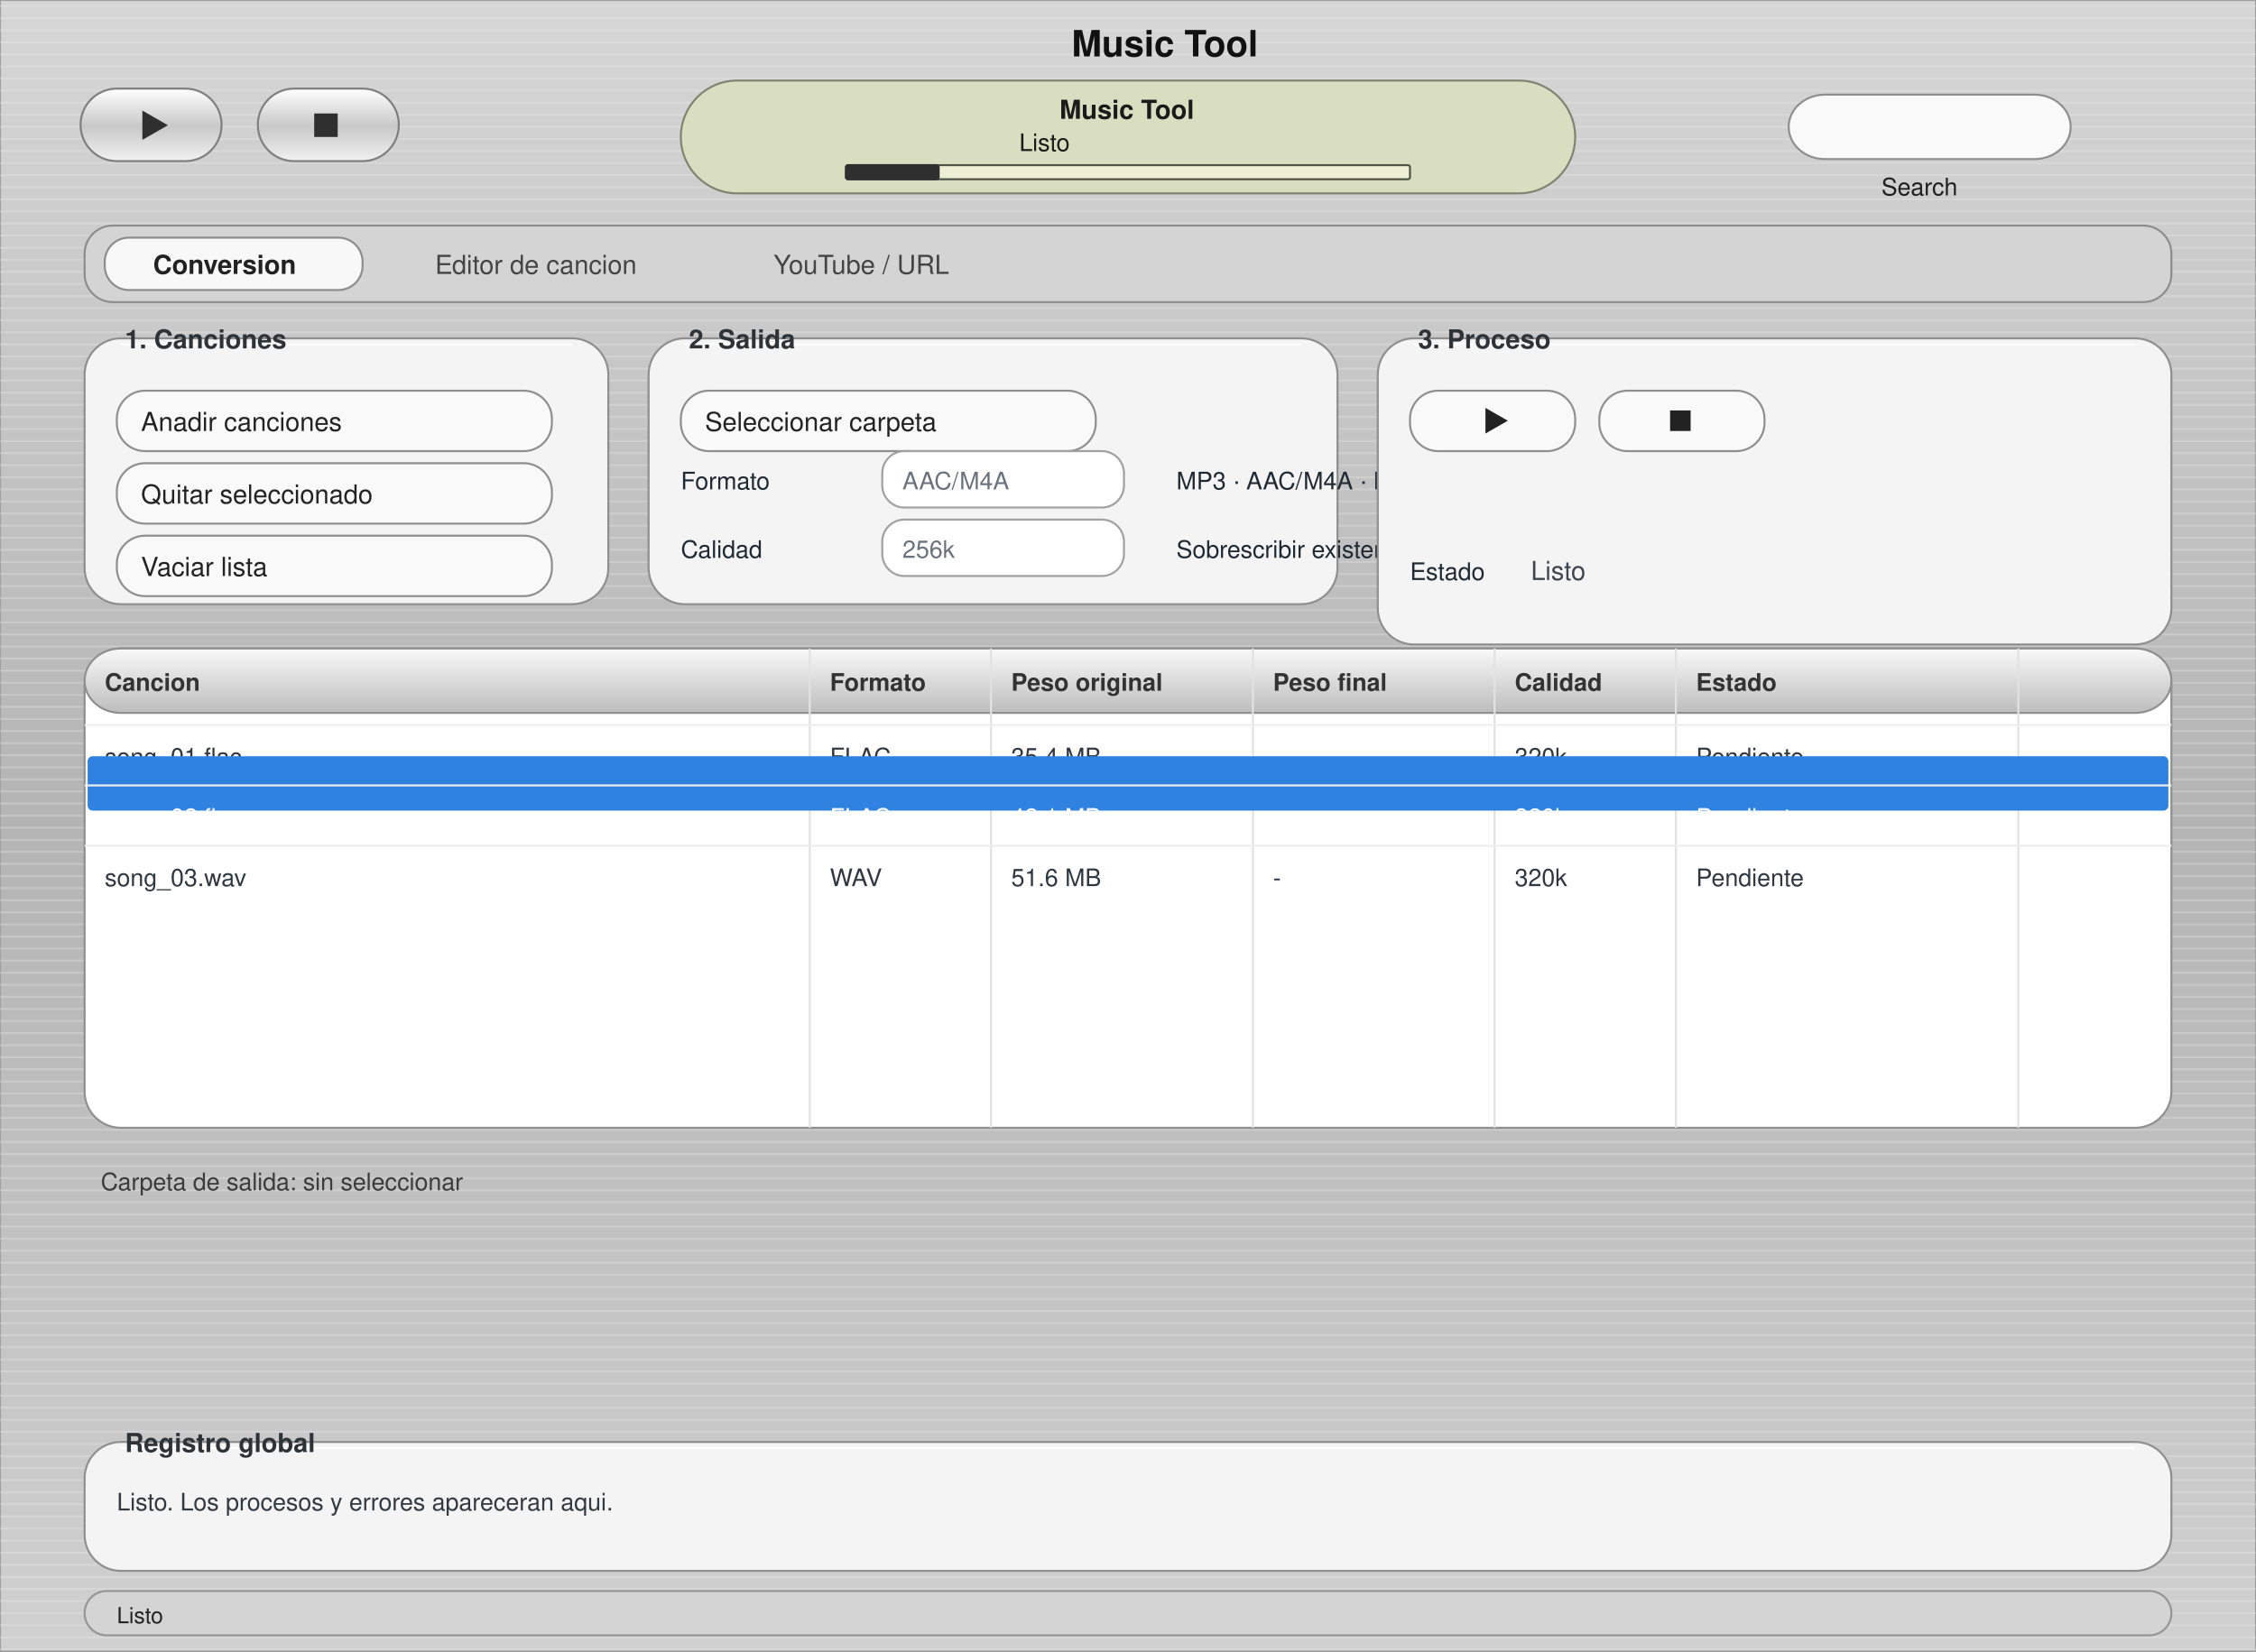
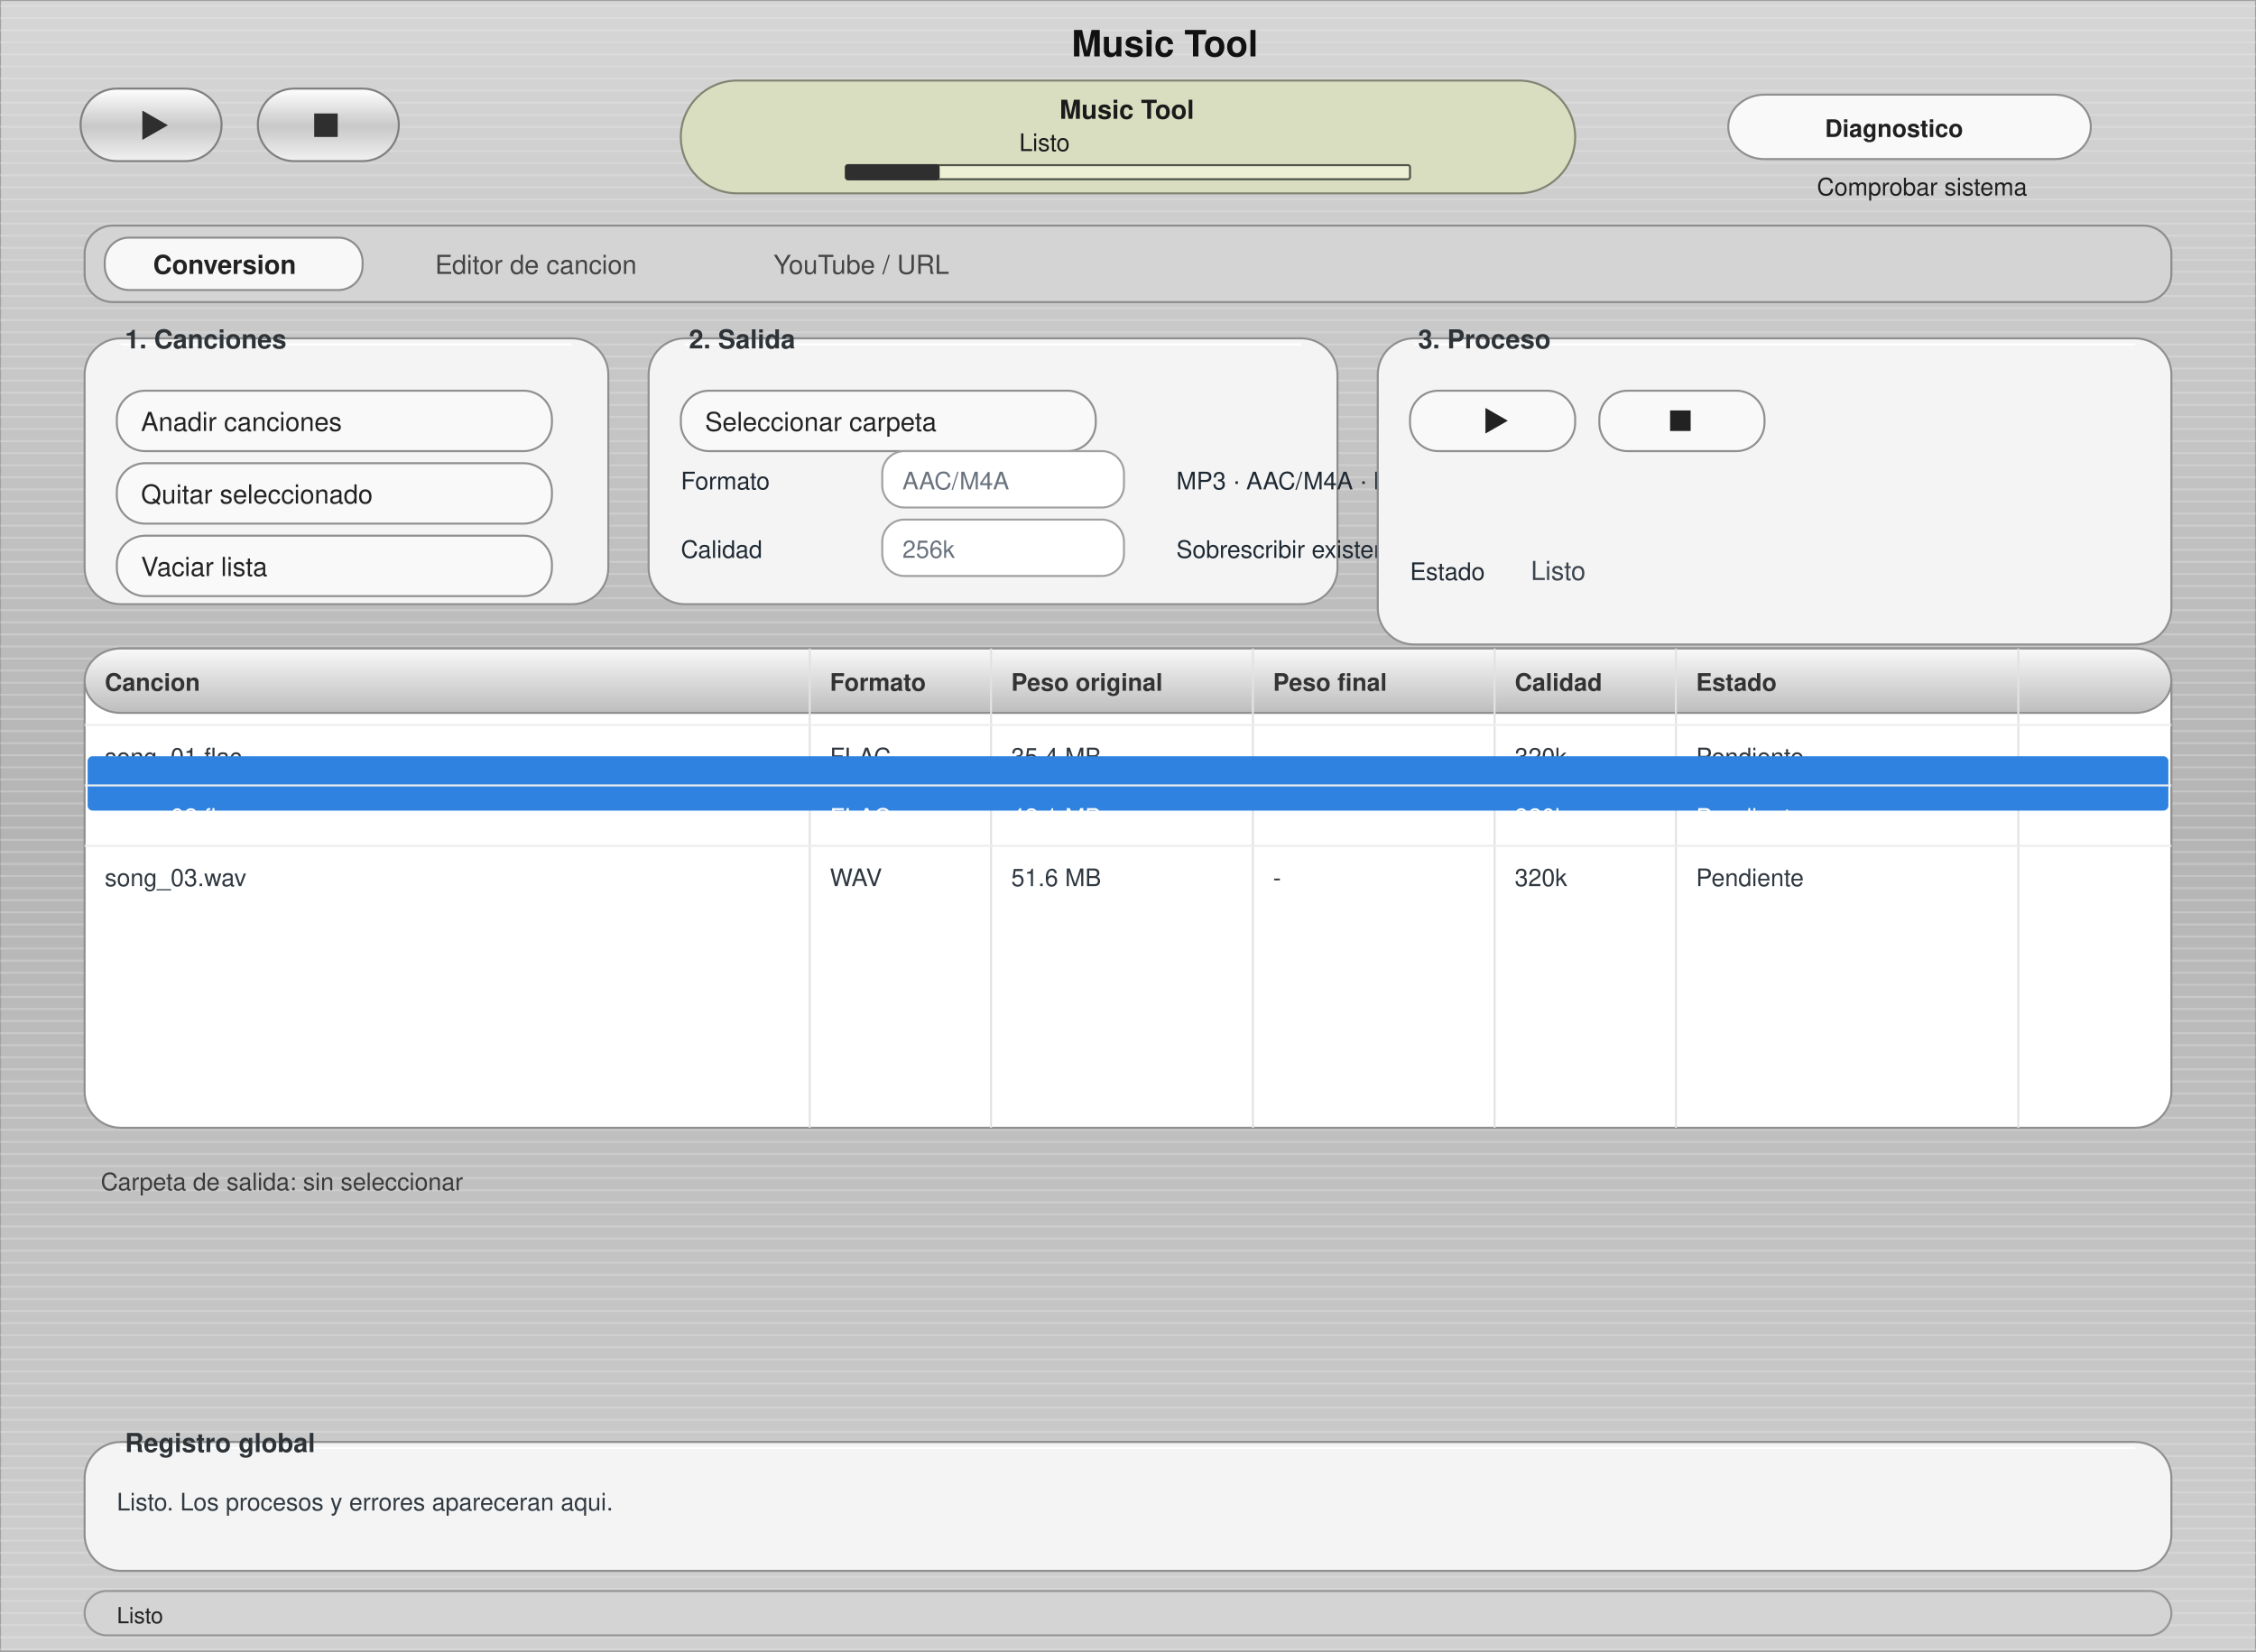
<svg xmlns="http://www.w3.org/2000/svg" width="1120" height="820" viewBox="0 0 1120 820">
  <defs>
    <linearGradient id="metal" x1="0" x2="0" y1="0" y2="1">
      <stop offset="0" stop-color="#d6d6d6" />
      <stop offset="0.5" stop-color="#b4b4b4" />
      <stop offset="1" stop-color="#d0d0d0" />
    </linearGradient>
    <linearGradient id="buttonChrome" x1="0" x2="0" y1="0" y2="1">
      <stop offset="0" stop-color="#ffffff" />
      <stop offset="0.52" stop-color="#c8c8c8" />
      <stop offset="1" stop-color="#f1f1f1" />
    </linearGradient>
    <linearGradient id="tableHeader" x1="0" x2="0" y1="0" y2="1">
      <stop offset="0" stop-color="#f9f9f9" />
      <stop offset="1" stop-color="#bdbdbd" />
    </linearGradient>
  </defs>
  <rect x="0" y="0" width="1120" height="820" rx="0" fill="url(#metal)" stroke="#a0a0a0" />
  <line x1="0" y1="3" x2="1120" y2="3" stroke="#eeeeee" opacity="0.28" />
  <line x1="0" y1="9" x2="1120" y2="9" stroke="#eeeeee" opacity="0.28" />
  <line x1="0" y1="15" x2="1120" y2="15" stroke="#eeeeee" opacity="0.28" />
  <line x1="0" y1="21" x2="1120" y2="21" stroke="#eeeeee" opacity="0.28" />
  <line x1="0" y1="27" x2="1120" y2="27" stroke="#eeeeee" opacity="0.28" />
  <line x1="0" y1="33" x2="1120" y2="33" stroke="#eeeeee" opacity="0.28" />
  <line x1="0" y1="39" x2="1120" y2="39" stroke="#eeeeee" opacity="0.28" />
  <line x1="0" y1="45" x2="1120" y2="45" stroke="#eeeeee" opacity="0.28" />
  <line x1="0" y1="51" x2="1120" y2="51" stroke="#eeeeee" opacity="0.28" />
  <line x1="0" y1="57" x2="1120" y2="57" stroke="#eeeeee" opacity="0.28" />
  <line x1="0" y1="63" x2="1120" y2="63" stroke="#eeeeee" opacity="0.28" />
  <line x1="0" y1="69" x2="1120" y2="69" stroke="#eeeeee" opacity="0.28" />
  <line x1="0" y1="75" x2="1120" y2="75" stroke="#eeeeee" opacity="0.28" />
  <line x1="0" y1="81" x2="1120" y2="81" stroke="#eeeeee" opacity="0.28" />
  <line x1="0" y1="87" x2="1120" y2="87" stroke="#eeeeee" opacity="0.28" />
  <line x1="0" y1="93" x2="1120" y2="93" stroke="#eeeeee" opacity="0.28" />
  <line x1="0" y1="99" x2="1120" y2="99" stroke="#eeeeee" opacity="0.28" />
  <line x1="0" y1="105" x2="1120" y2="105" stroke="#eeeeee" opacity="0.28" />
  <line x1="0" y1="111" x2="1120" y2="111" stroke="#eeeeee" opacity="0.28" />
  <line x1="0" y1="117" x2="1120" y2="117" stroke="#eeeeee" opacity="0.28" />
  <line x1="0" y1="123" x2="1120" y2="123" stroke="#eeeeee" opacity="0.28" />
  <line x1="0" y1="129" x2="1120" y2="129" stroke="#eeeeee" opacity="0.28" />
  <line x1="0" y1="135" x2="1120" y2="135" stroke="#eeeeee" opacity="0.28" />
  <line x1="0" y1="141" x2="1120" y2="141" stroke="#eeeeee" opacity="0.28" />
  <line x1="0" y1="147" x2="1120" y2="147" stroke="#eeeeee" opacity="0.28" />
  <line x1="0" y1="153" x2="1120" y2="153" stroke="#eeeeee" opacity="0.28" />
  <line x1="0" y1="159" x2="1120" y2="159" stroke="#eeeeee" opacity="0.28" />
  <line x1="0" y1="165" x2="1120" y2="165" stroke="#eeeeee" opacity="0.28" />
  <line x1="0" y1="171" x2="1120" y2="171" stroke="#eeeeee" opacity="0.28" />
  <line x1="0" y1="177" x2="1120" y2="177" stroke="#eeeeee" opacity="0.28" />
  <line x1="0" y1="183" x2="1120" y2="183" stroke="#eeeeee" opacity="0.28" />
  <line x1="0" y1="189" x2="1120" y2="189" stroke="#eeeeee" opacity="0.28" />
  <line x1="0" y1="195" x2="1120" y2="195" stroke="#eeeeee" opacity="0.28" />
  <line x1="0" y1="201" x2="1120" y2="201" stroke="#eeeeee" opacity="0.28" />
  <line x1="0" y1="207" x2="1120" y2="207" stroke="#eeeeee" opacity="0.28" />
  <line x1="0" y1="213" x2="1120" y2="213" stroke="#eeeeee" opacity="0.28" />
  <line x1="0" y1="219" x2="1120" y2="219" stroke="#eeeeee" opacity="0.28" />
  <line x1="0" y1="225" x2="1120" y2="225" stroke="#eeeeee" opacity="0.28" />
  <line x1="0" y1="231" x2="1120" y2="231" stroke="#eeeeee" opacity="0.28" />
  <line x1="0" y1="237" x2="1120" y2="237" stroke="#eeeeee" opacity="0.28" />
  <line x1="0" y1="243" x2="1120" y2="243" stroke="#eeeeee" opacity="0.28" />
  <line x1="0" y1="249" x2="1120" y2="249" stroke="#eeeeee" opacity="0.28" />
  <line x1="0" y1="255" x2="1120" y2="255" stroke="#eeeeee" opacity="0.28" />
  <line x1="0" y1="261" x2="1120" y2="261" stroke="#eeeeee" opacity="0.28" />
  <line x1="0" y1="267" x2="1120" y2="267" stroke="#eeeeee" opacity="0.28" />
  <line x1="0" y1="273" x2="1120" y2="273" stroke="#eeeeee" opacity="0.28" />
  <line x1="0" y1="279" x2="1120" y2="279" stroke="#eeeeee" opacity="0.28" />
  <line x1="0" y1="285" x2="1120" y2="285" stroke="#eeeeee" opacity="0.28" />
  <line x1="0" y1="291" x2="1120" y2="291" stroke="#eeeeee" opacity="0.28" />
  <line x1="0" y1="297" x2="1120" y2="297" stroke="#eeeeee" opacity="0.28" />
  <line x1="0" y1="303" x2="1120" y2="303" stroke="#eeeeee" opacity="0.28" />
  <line x1="0" y1="309" x2="1120" y2="309" stroke="#eeeeee" opacity="0.28" />
  <line x1="0" y1="315" x2="1120" y2="315" stroke="#eeeeee" opacity="0.28" />
  <line x1="0" y1="321" x2="1120" y2="321" stroke="#eeeeee" opacity="0.28" />
  <line x1="0" y1="327" x2="1120" y2="327" stroke="#eeeeee" opacity="0.28" />
  <line x1="0" y1="333" x2="1120" y2="333" stroke="#eeeeee" opacity="0.28" />
  <line x1="0" y1="339" x2="1120" y2="339" stroke="#eeeeee" opacity="0.28" />
  <line x1="0" y1="345" x2="1120" y2="345" stroke="#eeeeee" opacity="0.28" />
  <line x1="0" y1="351" x2="1120" y2="351" stroke="#eeeeee" opacity="0.28" />
  <line x1="0" y1="357" x2="1120" y2="357" stroke="#eeeeee" opacity="0.28" />
  <line x1="0" y1="363" x2="1120" y2="363" stroke="#eeeeee" opacity="0.28" />
  <line x1="0" y1="369" x2="1120" y2="369" stroke="#eeeeee" opacity="0.28" />
  <line x1="0" y1="375" x2="1120" y2="375" stroke="#eeeeee" opacity="0.28" />
  <line x1="0" y1="381" x2="1120" y2="381" stroke="#eeeeee" opacity="0.28" />
  <line x1="0" y1="387" x2="1120" y2="387" stroke="#eeeeee" opacity="0.28" />
  <line x1="0" y1="393" x2="1120" y2="393" stroke="#eeeeee" opacity="0.28" />
  <line x1="0" y1="399" x2="1120" y2="399" stroke="#eeeeee" opacity="0.28" />
  <line x1="0" y1="405" x2="1120" y2="405" stroke="#eeeeee" opacity="0.28" />
  <line x1="0" y1="411" x2="1120" y2="411" stroke="#eeeeee" opacity="0.28" />
  <line x1="0" y1="417" x2="1120" y2="417" stroke="#eeeeee" opacity="0.28" />
  <line x1="0" y1="423" x2="1120" y2="423" stroke="#eeeeee" opacity="0.28" />
  <line x1="0" y1="429" x2="1120" y2="429" stroke="#eeeeee" opacity="0.28" />
  <line x1="0" y1="435" x2="1120" y2="435" stroke="#eeeeee" opacity="0.28" />
  <line x1="0" y1="441" x2="1120" y2="441" stroke="#eeeeee" opacity="0.28" />
  <line x1="0" y1="447" x2="1120" y2="447" stroke="#eeeeee" opacity="0.28" />
  <line x1="0" y1="453" x2="1120" y2="453" stroke="#eeeeee" opacity="0.28" />
  <line x1="0" y1="459" x2="1120" y2="459" stroke="#eeeeee" opacity="0.28" />
  <line x1="0" y1="465" x2="1120" y2="465" stroke="#eeeeee" opacity="0.28" />
  <line x1="0" y1="471" x2="1120" y2="471" stroke="#eeeeee" opacity="0.28" />
  <line x1="0" y1="477" x2="1120" y2="477" stroke="#eeeeee" opacity="0.28" />
  <line x1="0" y1="483" x2="1120" y2="483" stroke="#eeeeee" opacity="0.28" />
  <line x1="0" y1="489" x2="1120" y2="489" stroke="#eeeeee" opacity="0.28" />
  <line x1="0" y1="495" x2="1120" y2="495" stroke="#eeeeee" opacity="0.28" />
  <line x1="0" y1="501" x2="1120" y2="501" stroke="#eeeeee" opacity="0.28" />
  <line x1="0" y1="507" x2="1120" y2="507" stroke="#eeeeee" opacity="0.28" />
  <line x1="0" y1="513" x2="1120" y2="513" stroke="#eeeeee" opacity="0.28" />
  <line x1="0" y1="519" x2="1120" y2="519" stroke="#eeeeee" opacity="0.28" />
  <line x1="0" y1="525" x2="1120" y2="525" stroke="#eeeeee" opacity="0.28" />
  <line x1="0" y1="531" x2="1120" y2="531" stroke="#eeeeee" opacity="0.28" />
  <line x1="0" y1="537" x2="1120" y2="537" stroke="#eeeeee" opacity="0.28" />
  <line x1="0" y1="543" x2="1120" y2="543" stroke="#eeeeee" opacity="0.28" />
  <line x1="0" y1="549" x2="1120" y2="549" stroke="#eeeeee" opacity="0.28" />
  <line x1="0" y1="555" x2="1120" y2="555" stroke="#eeeeee" opacity="0.28" />
  <line x1="0" y1="561" x2="1120" y2="561" stroke="#eeeeee" opacity="0.28" />
  <line x1="0" y1="567" x2="1120" y2="567" stroke="#eeeeee" opacity="0.28" />
  <line x1="0" y1="573" x2="1120" y2="573" stroke="#eeeeee" opacity="0.28" />
  <line x1="0" y1="579" x2="1120" y2="579" stroke="#eeeeee" opacity="0.28" />
  <line x1="0" y1="585" x2="1120" y2="585" stroke="#eeeeee" opacity="0.28" />
  <line x1="0" y1="591" x2="1120" y2="591" stroke="#eeeeee" opacity="0.28" />
  <line x1="0" y1="597" x2="1120" y2="597" stroke="#eeeeee" opacity="0.28" />
  <line x1="0" y1="603" x2="1120" y2="603" stroke="#eeeeee" opacity="0.28" />
  <line x1="0" y1="609" x2="1120" y2="609" stroke="#eeeeee" opacity="0.28" />
  <line x1="0" y1="615" x2="1120" y2="615" stroke="#eeeeee" opacity="0.28" />
  <line x1="0" y1="621" x2="1120" y2="621" stroke="#eeeeee" opacity="0.28" />
  <line x1="0" y1="627" x2="1120" y2="627" stroke="#eeeeee" opacity="0.28" />
  <line x1="0" y1="633" x2="1120" y2="633" stroke="#eeeeee" opacity="0.28" />
  <line x1="0" y1="639" x2="1120" y2="639" stroke="#eeeeee" opacity="0.28" />
  <line x1="0" y1="645" x2="1120" y2="645" stroke="#eeeeee" opacity="0.28" />
  <line x1="0" y1="651" x2="1120" y2="651" stroke="#eeeeee" opacity="0.28" />
  <line x1="0" y1="657" x2="1120" y2="657" stroke="#eeeeee" opacity="0.28" />
  <line x1="0" y1="663" x2="1120" y2="663" stroke="#eeeeee" opacity="0.28" />
  <line x1="0" y1="669" x2="1120" y2="669" stroke="#eeeeee" opacity="0.28" />
  <line x1="0" y1="675" x2="1120" y2="675" stroke="#eeeeee" opacity="0.28" />
  <line x1="0" y1="681" x2="1120" y2="681" stroke="#eeeeee" opacity="0.28" />
  <line x1="0" y1="687" x2="1120" y2="687" stroke="#eeeeee" opacity="0.28" />
  <line x1="0" y1="693" x2="1120" y2="693" stroke="#eeeeee" opacity="0.28" />
  <line x1="0" y1="699" x2="1120" y2="699" stroke="#eeeeee" opacity="0.28" />
  <line x1="0" y1="705" x2="1120" y2="705" stroke="#eeeeee" opacity="0.28" />
  <line x1="0" y1="711" x2="1120" y2="711" stroke="#eeeeee" opacity="0.28" />
  <line x1="0" y1="717" x2="1120" y2="717" stroke="#eeeeee" opacity="0.28" />
  <line x1="0" y1="723" x2="1120" y2="723" stroke="#eeeeee" opacity="0.28" />
  <line x1="0" y1="729" x2="1120" y2="729" stroke="#eeeeee" opacity="0.28" />
  <line x1="0" y1="735" x2="1120" y2="735" stroke="#eeeeee" opacity="0.28" />
  <line x1="0" y1="741" x2="1120" y2="741" stroke="#eeeeee" opacity="0.28" />
  <line x1="0" y1="747" x2="1120" y2="747" stroke="#eeeeee" opacity="0.28" />
  <line x1="0" y1="753" x2="1120" y2="753" stroke="#eeeeee" opacity="0.28" />
  <line x1="0" y1="759" x2="1120" y2="759" stroke="#eeeeee" opacity="0.28" />
  <line x1="0" y1="765" x2="1120" y2="765" stroke="#eeeeee" opacity="0.28" />
  <line x1="0" y1="771" x2="1120" y2="771" stroke="#eeeeee" opacity="0.28" />
  <line x1="0" y1="777" x2="1120" y2="777" stroke="#eeeeee" opacity="0.28" />
  <line x1="0" y1="783" x2="1120" y2="783" stroke="#eeeeee" opacity="0.28" />
  <line x1="0" y1="789" x2="1120" y2="789" stroke="#eeeeee" opacity="0.28" />
  <line x1="0" y1="795" x2="1120" y2="795" stroke="#eeeeee" opacity="0.28" />
  <line x1="0" y1="801" x2="1120" y2="801" stroke="#eeeeee" opacity="0.28" />
  <line x1="0" y1="807" x2="1120" y2="807" stroke="#eeeeee" opacity="0.28" />
  <line x1="0" y1="813" x2="1120" y2="813" stroke="#eeeeee" opacity="0.28" />
  <line x1="0" y1="819" x2="1120" y2="819" stroke="#eeeeee" opacity="0.28" />
  <text x="532" y="28" font-family="-apple-system, BlinkMacSystemFont, Helvetica, Arial, sans-serif" font-size="18" font-weight="700" fill="#111111">Music Tool</text>
  <rect x="40" y="44" width="70" height="36" rx="18" fill="url(#buttonChrome)" stroke="#7f7f7f" />
  <text x="69" y="68" font-family="-apple-system, BlinkMacSystemFont, Helvetica, Arial, sans-serif" font-size="16" font-weight="700" fill="#2f2f2f">▶</text>
  <rect x="128" y="44" width="70" height="36" rx="18" fill="url(#buttonChrome)" stroke="#7f7f7f" />
  <text x="157" y="68" font-family="-apple-system, BlinkMacSystemFont, Helvetica, Arial, sans-serif" font-size="16" font-weight="700" fill="#2f2f2f">■</text>
  <rect x="338" y="40" width="444" height="56" rx="28" fill="#d9dec0" stroke="#7f8572" />
  <text x="526" y="59" font-family="-apple-system, BlinkMacSystemFont, Helvetica, Arial, sans-serif" font-size="13" font-weight="700" fill="#1b1b1b">Music Tool</text>
  <text x="506" y="75" font-family="-apple-system, BlinkMacSystemFont, Helvetica, Arial, sans-serif" font-size="12" font-weight="400" fill="#1b1b1b">Listo</text>
  <rect x="420" y="82" width="280" height="7" rx="1" fill="#edf0d5" stroke="#4f5447" />
  <rect x="420" y="82" width="46" height="7" rx="1" fill="#2f2f2f" stroke="#2f2f2f" />
-   <rect x="888" y="47" width="140" height="32" rx="18" fill="#f9f9f9" stroke="#8f8f8f" />
-   <text x="934" y="97" font-family="-apple-system, BlinkMacSystemFont, Helvetica, Arial, sans-serif" font-size="12" font-weight="400" fill="#202020">Search</text>
+   <rect x="858" y="47" width="180" height="32" rx="18" fill="#f9f9f9" stroke="#8f8f8f" />
+   <text x="906" y="68" font-family="-apple-system, BlinkMacSystemFont, Helvetica, Arial, sans-serif" font-size="12" font-weight="700" fill="#202020">Diagnostico</text>
+   <text x="902" y="97" font-family="-apple-system, BlinkMacSystemFont, Helvetica, Arial, sans-serif" font-size="12" font-weight="400" fill="#202020">Comprobar sistema</text>
  <rect x="42" y="112" width="1036" height="38" rx="14" fill="#d4d4d4" stroke="#8d8d8d" />
  <rect x="52" y="118" width="128" height="26" rx="12" fill="#f8f8f8" stroke="#8d8d8d" />
  <text x="76" y="136" font-family="-apple-system, BlinkMacSystemFont, Helvetica, Arial, sans-serif" font-size="13" font-weight="600" fill="#222">Conversion</text>
  <text x="216" y="136" font-family="-apple-system, BlinkMacSystemFont, Helvetica, Arial, sans-serif" font-size="13" font-weight="500" fill="#444">Editor de cancion</text>
  <text x="384" y="136" font-family="-apple-system, BlinkMacSystemFont, Helvetica, Arial, sans-serif" font-size="13" font-weight="500" fill="#444">YouTube / URL</text>
  <rect x="42" y="168" width="260" height="132" rx="18" fill="#f4f4f4" stroke="#8f8f8f" />
  <line x1="60" y1="171" x2="284" y2="171" stroke="#ffffff" />
  <text x="62" y="173" font-family="-apple-system, BlinkMacSystemFont, Helvetica, Arial, sans-serif" font-size="13" font-weight="600" fill="#2e3338">1. Canciones</text>
  <rect x="58" y="194" width="216" height="30" rx="14" fill="#f9f9f9" stroke="#8f8f8f" />
  <text x="70" y="214" font-family="-apple-system, BlinkMacSystemFont, Helvetica, Arial, sans-serif" font-size="13" font-weight="500" fill="#222">Anadir canciones</text>
  <rect x="58" y="230" width="216" height="30" rx="14" fill="#f9f9f9" stroke="#8f8f8f" />
  <text x="70" y="250" font-family="-apple-system, BlinkMacSystemFont, Helvetica, Arial, sans-serif" font-size="13" font-weight="500" fill="#222">Quitar seleccionado</text>
  <rect x="58" y="266" width="216" height="30" rx="14" fill="#f9f9f9" stroke="#8f8f8f" />
  <text x="70" y="286" font-family="-apple-system, BlinkMacSystemFont, Helvetica, Arial, sans-serif" font-size="13" font-weight="500" fill="#222">Vaciar lista</text>
  <rect x="322" y="168" width="342" height="132" rx="18" fill="#f4f4f4" stroke="#8f8f8f" />
  <line x1="340" y1="171" x2="646" y2="171" stroke="#ffffff" />
  <text x="342" y="173" font-family="-apple-system, BlinkMacSystemFont, Helvetica, Arial, sans-serif" font-size="13" font-weight="600" fill="#2e3338">2. Salida</text>
  <rect x="338" y="194" width="206" height="30" rx="14" fill="#f9f9f9" stroke="#8f8f8f" />
  <text x="350" y="214" font-family="-apple-system, BlinkMacSystemFont, Helvetica, Arial, sans-serif" font-size="13" font-weight="500" fill="#222">Seleccionar carpeta</text>
  <text x="338" y="243" font-family="-apple-system, BlinkMacSystemFont, Helvetica, Arial, sans-serif" font-size="12" font-weight="500" fill="#1f2933">Formato</text>
  <rect x="438" y="224" width="120" height="28" rx="11" fill="#ffffff" stroke="#a1a1a1" />
  <text x="448" y="243" font-family="-apple-system, BlinkMacSystemFont, Helvetica, Arial, sans-serif" font-size="12" font-weight="400" fill="#69727d">AAC/M4A</text>
  <text x="338" y="277" font-family="-apple-system, BlinkMacSystemFont, Helvetica, Arial, sans-serif" font-size="12" font-weight="500" fill="#1f2933">Calidad</text>
  <rect x="438" y="258" width="120" height="28" rx="11" fill="#ffffff" stroke="#a1a1a1" />
  <text x="448" y="277" font-family="-apple-system, BlinkMacSystemFont, Helvetica, Arial, sans-serif" font-size="12" font-weight="400" fill="#69727d">256k</text>
  <text x="584" y="243" font-family="-apple-system, BlinkMacSystemFont, Helvetica, Arial, sans-serif" font-size="12" font-weight="400" fill="#1f2933">MP3 · AAC/M4A · FLAC · WAV</text>
  <text x="584" y="277" font-family="-apple-system, BlinkMacSystemFont, Helvetica, Arial, sans-serif" font-size="12" font-weight="400" fill="#1f2933">Sobrescribir existentes</text>
  <rect x="684" y="168" width="394" height="152" rx="18" fill="#f4f4f4" stroke="#8f8f8f" />
  <line x1="702" y1="171" x2="1060" y2="171" stroke="#ffffff" />
  <text x="704" y="173" font-family="-apple-system, BlinkMacSystemFont, Helvetica, Arial, sans-serif" font-size="13" font-weight="600" fill="#2e3338">3. Proceso</text>
  <rect x="700" y="194" width="82" height="30" rx="14" fill="#f9f9f9" stroke="#8f8f8f" />
  <text x="736" y="214" font-family="-apple-system, BlinkMacSystemFont, Helvetica, Arial, sans-serif" font-size="14" font-weight="700" fill="#222">▶</text>
  <rect x="794" y="194" width="82" height="30" rx="14" fill="#f9f9f9" stroke="#8f8f8f" />
  <text x="830" y="214" font-family="-apple-system, BlinkMacSystemFont, Helvetica, Arial, sans-serif" font-size="14" font-weight="700" fill="#222">■</text>
  <text x="700" y="288" font-family="-apple-system, BlinkMacSystemFont, Helvetica, Arial, sans-serif" font-size="12" font-weight="500" fill="#1f2933">Estado</text>
  <text x="760" y="288" font-family="-apple-system, BlinkMacSystemFont, Helvetica, Arial, sans-serif" font-size="13" font-weight="400" fill="#3d454f">Listo</text>
  <rect x="42" y="322" width="1036" height="238" rx="18" fill="#ffffff" stroke="#8f8f8f" />
  <rect x="42" y="322" width="1036" height="32" rx="18" fill="url(#tableHeader)" stroke="#8f8f8f" />
  <text x="52" y="343" font-family="-apple-system, BlinkMacSystemFont, Helvetica, Arial, sans-serif" font-size="12" font-weight="600" fill="#333">Cancion</text>
  <line x1="402" y1="322" x2="402" y2="560" stroke="#e2e2e2" />
  <text x="412" y="343" font-family="-apple-system, BlinkMacSystemFont, Helvetica, Arial, sans-serif" font-size="12" font-weight="600" fill="#333">Formato</text>
  <line x1="492" y1="322" x2="492" y2="560" stroke="#e2e2e2" />
  <text x="502" y="343" font-family="-apple-system, BlinkMacSystemFont, Helvetica, Arial, sans-serif" font-size="12" font-weight="600" fill="#333">Peso original</text>
  <line x1="622" y1="322" x2="622" y2="560" stroke="#e2e2e2" />
  <text x="632" y="343" font-family="-apple-system, BlinkMacSystemFont, Helvetica, Arial, sans-serif" font-size="12" font-weight="600" fill="#333">Peso final</text>
  <line x1="742" y1="322" x2="742" y2="560" stroke="#e2e2e2" />
  <text x="752" y="343" font-family="-apple-system, BlinkMacSystemFont, Helvetica, Arial, sans-serif" font-size="12" font-weight="600" fill="#333">Calidad</text>
  <line x1="832" y1="322" x2="832" y2="560" stroke="#e2e2e2" />
  <text x="842" y="343" font-family="-apple-system, BlinkMacSystemFont, Helvetica, Arial, sans-serif" font-size="12" font-weight="600" fill="#333">Estado</text>
  <line x1="1002" y1="322" x2="1002" y2="560" stroke="#e2e2e2" />
  <line x1="42" y1="360" x2="1078" y2="360" stroke="#eeeeee" />
  <text x="52" y="380" font-family="-apple-system, BlinkMacSystemFont, Helvetica, Arial, sans-serif" font-size="12" font-weight="400" fill="#2f3740">song_01.flac</text>
  <text x="412" y="380" font-family="-apple-system, BlinkMacSystemFont, Helvetica, Arial, sans-serif" font-size="12" font-weight="400" fill="#2f3740">FLAC</text>
  <text x="502" y="380" font-family="-apple-system, BlinkMacSystemFont, Helvetica, Arial, sans-serif" font-size="12" font-weight="400" fill="#2f3740">35.4 MB</text>
  <text x="632" y="380" font-family="-apple-system, BlinkMacSystemFont, Helvetica, Arial, sans-serif" font-size="12" font-weight="400" fill="#2f3740">-</text>
  <text x="752" y="380" font-family="-apple-system, BlinkMacSystemFont, Helvetica, Arial, sans-serif" font-size="12" font-weight="400" fill="#2f3740">320k</text>
  <text x="842" y="380" font-family="-apple-system, BlinkMacSystemFont, Helvetica, Arial, sans-serif" font-size="12" font-weight="400" fill="#2f3740">Pendiente</text>
  <rect x="44" y="376" width="1032" height="26" rx="2" fill="#2f82df" stroke="#2f82df" />
  <line x1="42" y1="390" x2="1078" y2="390" stroke="#eeeeee" />
  <text x="52" y="410" font-family="-apple-system, BlinkMacSystemFont, Helvetica, Arial, sans-serif" font-size="12" font-weight="400" fill="#ffffff">song_02.flac</text>
  <text x="412" y="410" font-family="-apple-system, BlinkMacSystemFont, Helvetica, Arial, sans-serif" font-size="12" font-weight="400" fill="#ffffff">FLAC</text>
  <text x="502" y="410" font-family="-apple-system, BlinkMacSystemFont, Helvetica, Arial, sans-serif" font-size="12" font-weight="400" fill="#ffffff">42.1 MB</text>
  <text x="632" y="410" font-family="-apple-system, BlinkMacSystemFont, Helvetica, Arial, sans-serif" font-size="12" font-weight="400" fill="#ffffff">-</text>
  <text x="752" y="410" font-family="-apple-system, BlinkMacSystemFont, Helvetica, Arial, sans-serif" font-size="12" font-weight="400" fill="#ffffff">320k</text>
  <text x="842" y="410" font-family="-apple-system, BlinkMacSystemFont, Helvetica, Arial, sans-serif" font-size="12" font-weight="400" fill="#ffffff">Pendiente</text>
  <line x1="42" y1="420" x2="1078" y2="420" stroke="#eeeeee" />
  <text x="52" y="440" font-family="-apple-system, BlinkMacSystemFont, Helvetica, Arial, sans-serif" font-size="12" font-weight="400" fill="#2f3740">song_03.wav</text>
  <text x="412" y="440" font-family="-apple-system, BlinkMacSystemFont, Helvetica, Arial, sans-serif" font-size="12" font-weight="400" fill="#2f3740">WAV</text>
  <text x="502" y="440" font-family="-apple-system, BlinkMacSystemFont, Helvetica, Arial, sans-serif" font-size="12" font-weight="400" fill="#2f3740">51.6 MB</text>
  <text x="632" y="440" font-family="-apple-system, BlinkMacSystemFont, Helvetica, Arial, sans-serif" font-size="12" font-weight="400" fill="#2f3740">-</text>
  <text x="752" y="440" font-family="-apple-system, BlinkMacSystemFont, Helvetica, Arial, sans-serif" font-size="12" font-weight="400" fill="#2f3740">320k</text>
  <text x="842" y="440" font-family="-apple-system, BlinkMacSystemFont, Helvetica, Arial, sans-serif" font-size="12" font-weight="400" fill="#2f3740">Pendiente</text>
  <text x="50" y="591" font-family="-apple-system, BlinkMacSystemFont, Helvetica, Arial, sans-serif" font-size="12" font-weight="400" fill="#3b3b3b">Carpeta de salida: sin seleccionar</text>
  <rect x="42" y="716" width="1036" height="64" rx="18" fill="#f4f4f4" stroke="#8f8f8f" />
  <line x1="60" y1="719" x2="1060" y2="719" stroke="#ffffff" />
  <text x="62" y="721" font-family="-apple-system, BlinkMacSystemFont, Helvetica, Arial, sans-serif" font-size="13" font-weight="600" fill="#2e3338">Registro global</text>
  <text x="58" y="750" font-family="-apple-system, BlinkMacSystemFont, Helvetica, Arial, sans-serif" font-size="12" font-weight="400" fill="#313941">Listo. Los procesos y errores apareceran aqui.</text>
  <rect x="42" y="790" width="1036" height="22" rx="11" fill="#d4d4d4" stroke="#969696" />
  <text x="58" y="806" font-family="-apple-system, BlinkMacSystemFont, Helvetica, Arial, sans-serif" font-size="11" font-weight="500" fill="#222">Listo</text>
</svg>
